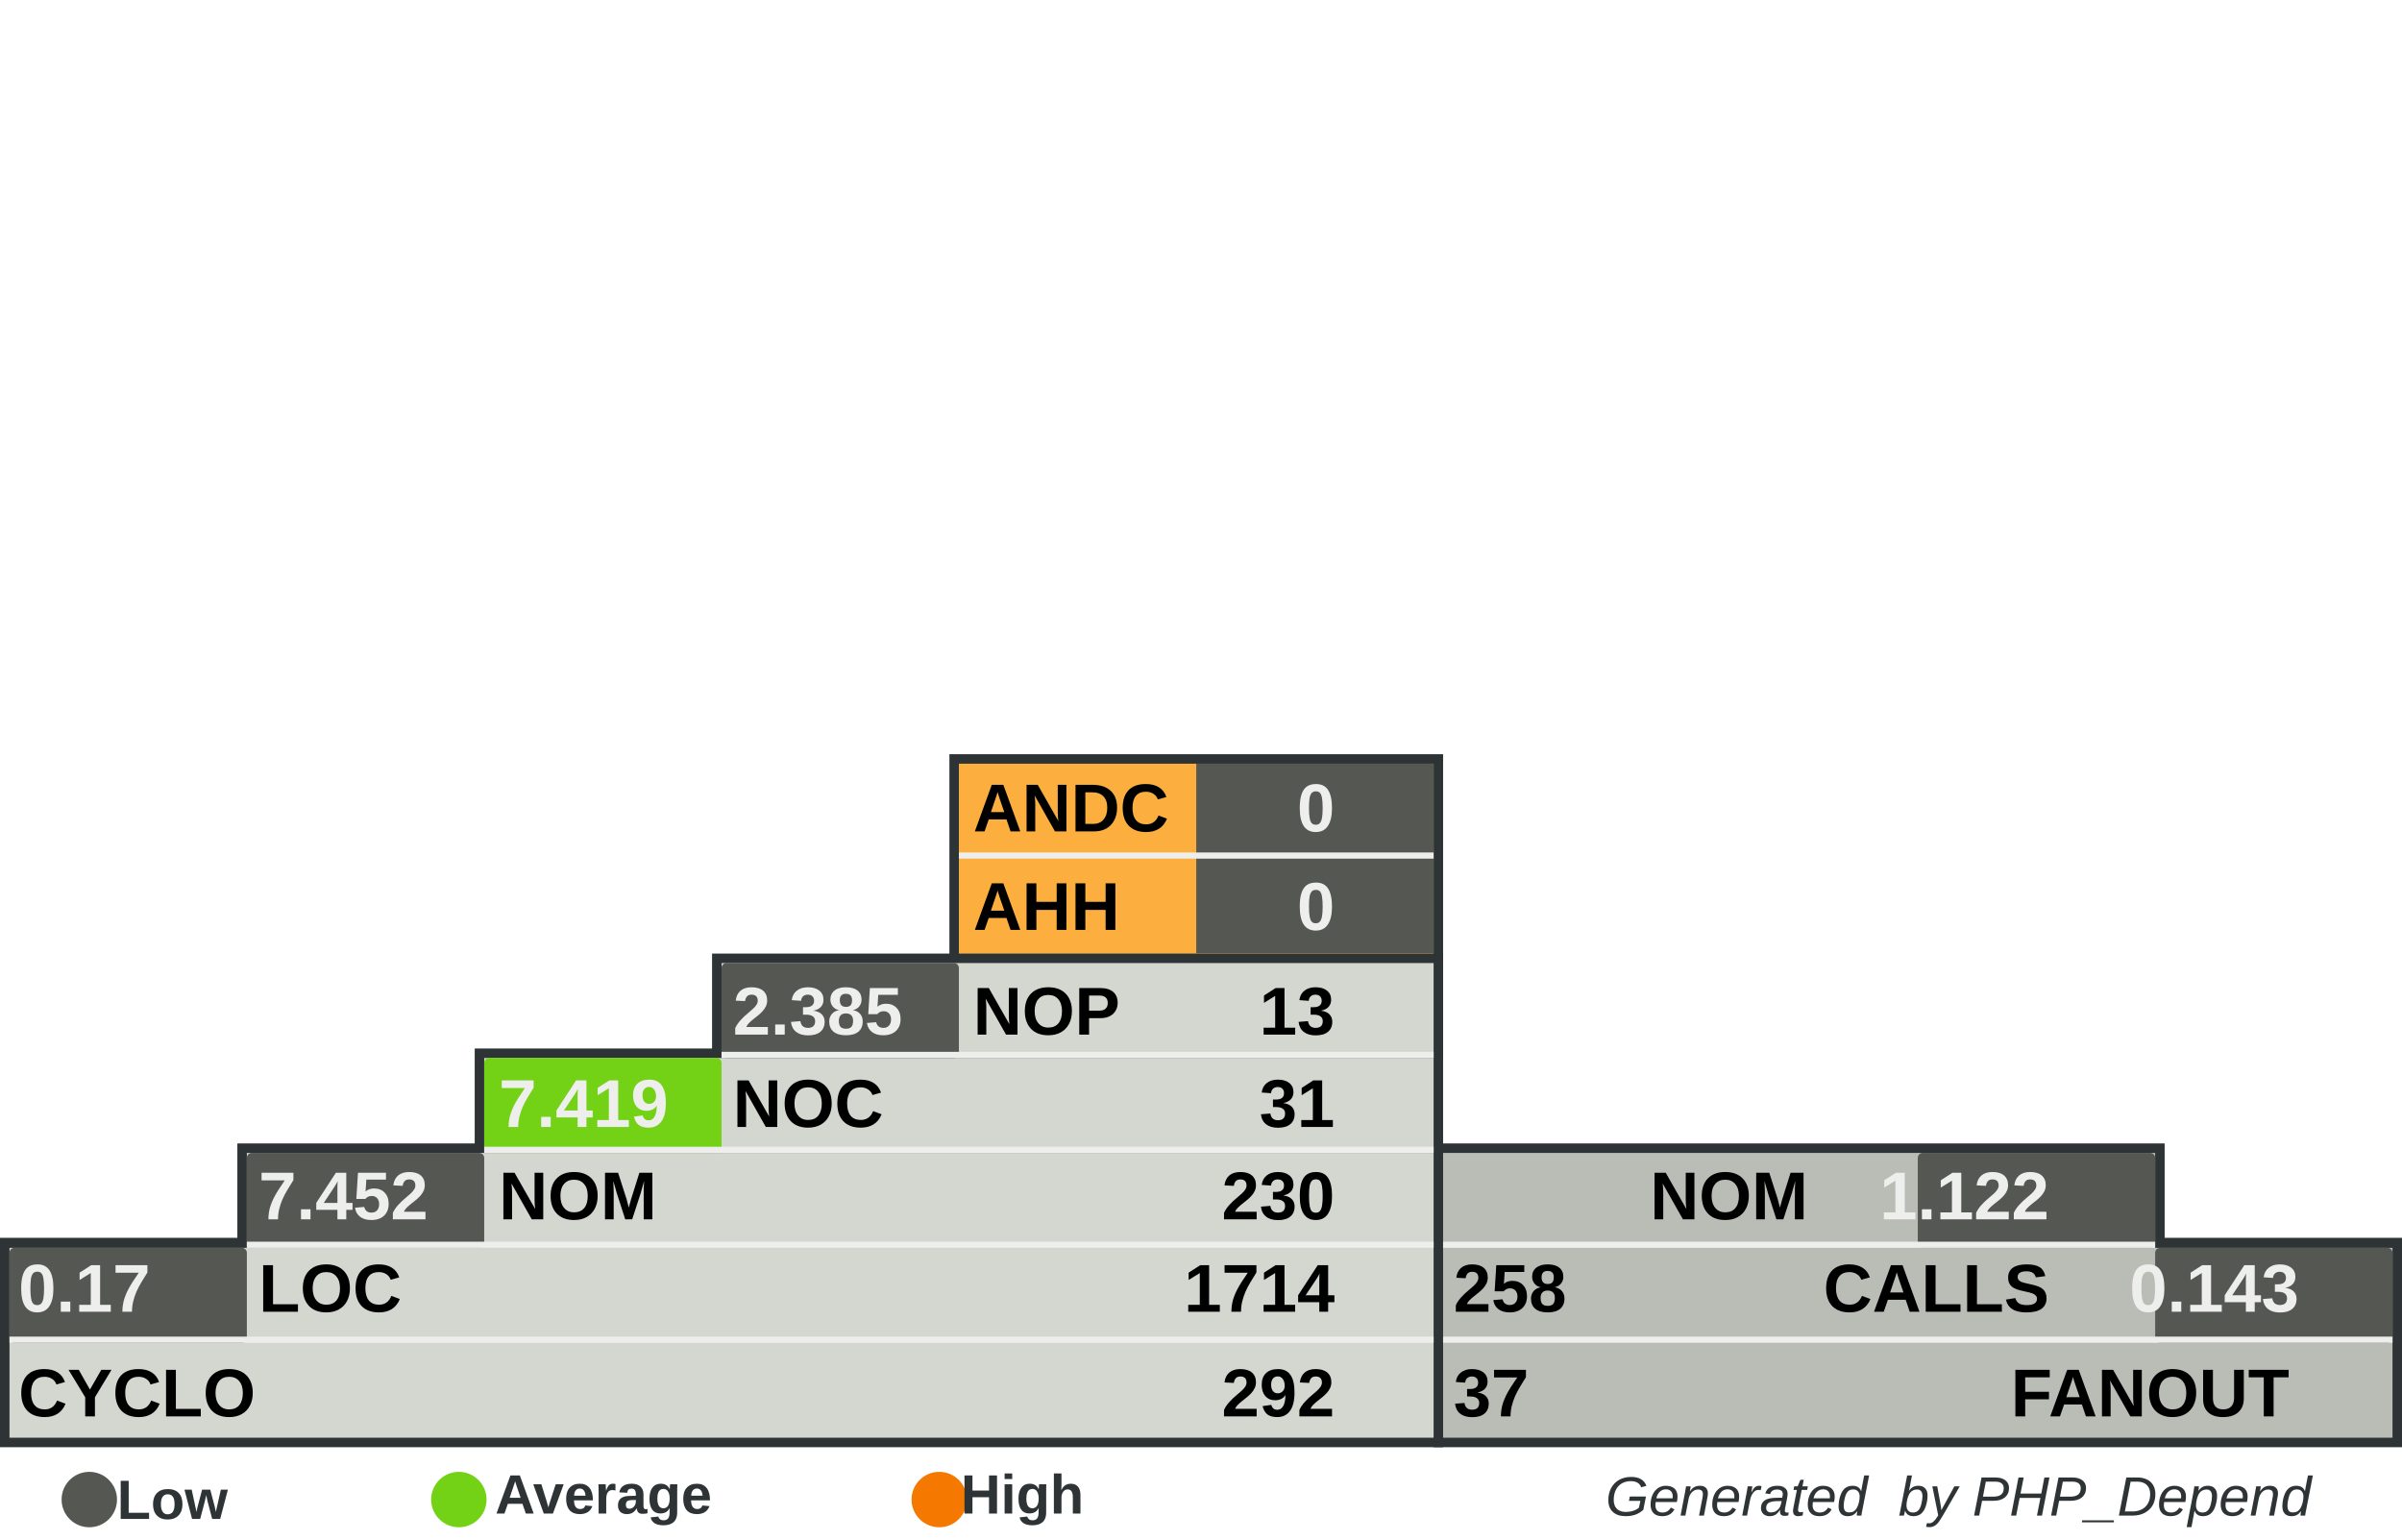
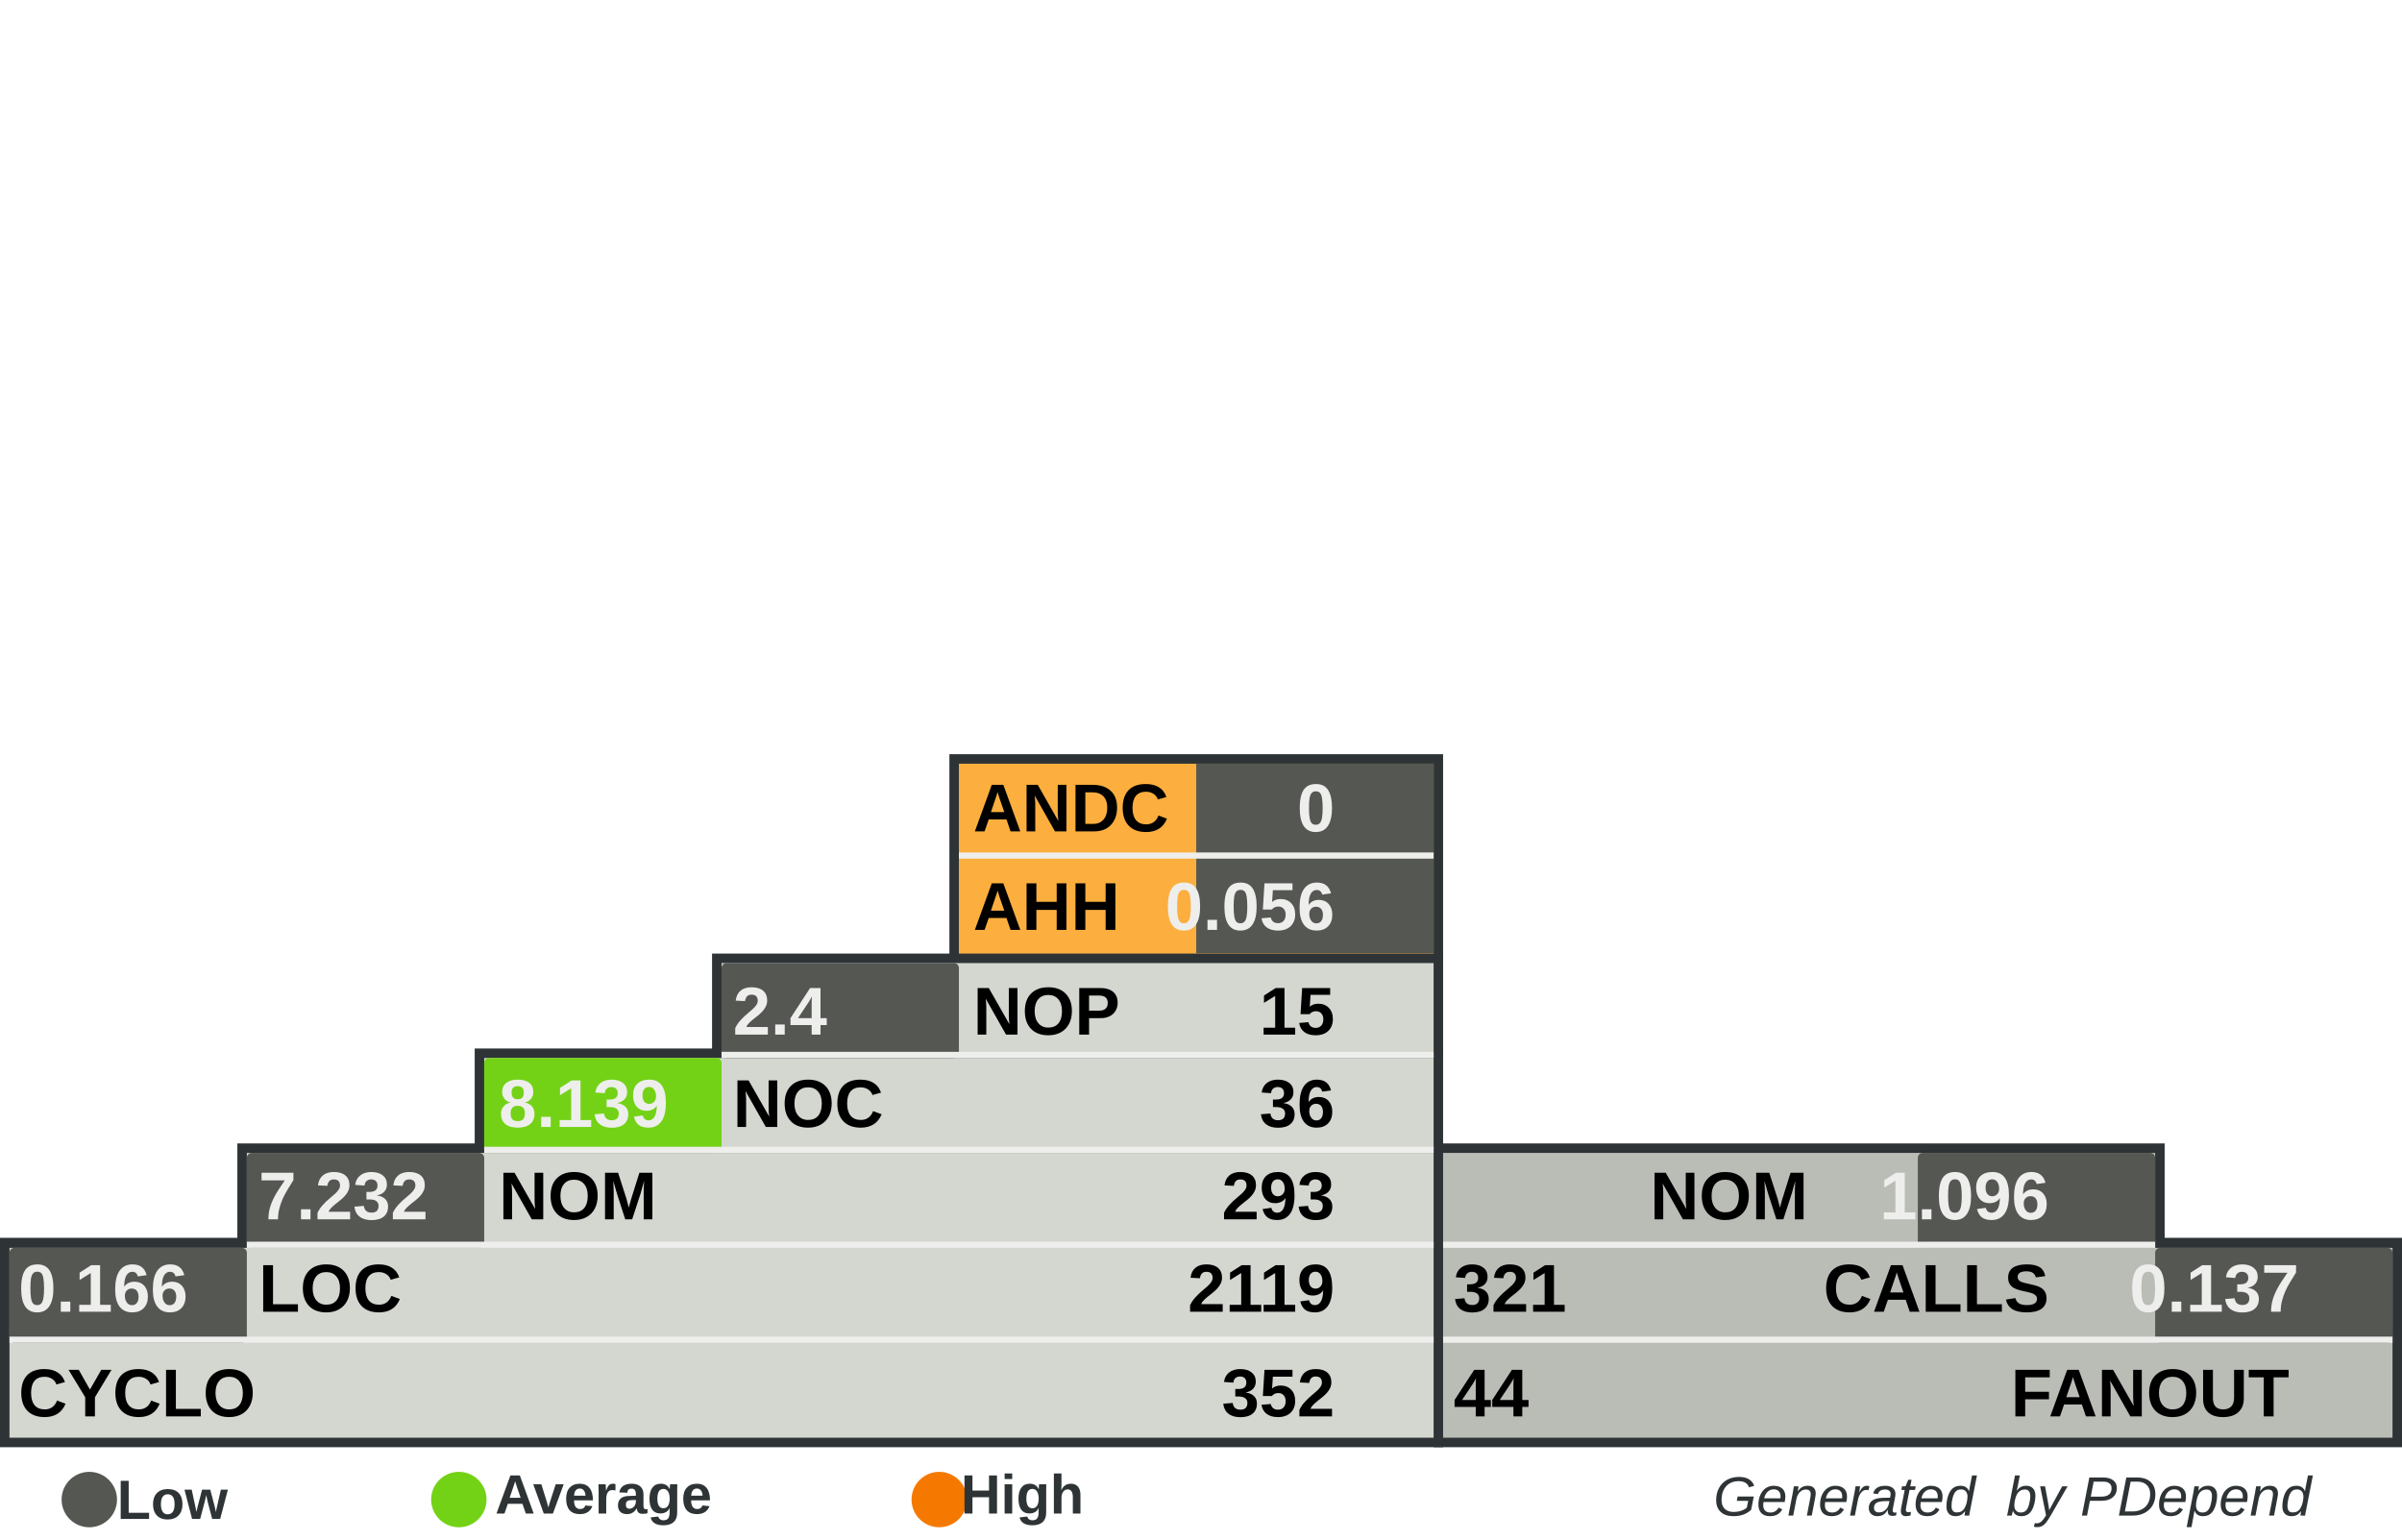
<svg xmlns="http://www.w3.org/2000/svg" width="390" height="250" id="svg5110" version="1.0">
  <defs id="defs5112">
    </defs>
  <g id="layer1">
    <rect style="fill:#555753" width="0" height="0" x="0" y="0" rx="0" ry="0" id="rect8982" xml:id="threshold.low" />
    <rect style="fill:#73d216" width="0" height="0" x="0" y="0" rx="0" ry="0" id="rect8983" xml:id="threshold.average" />
    <rect style="fill:#f57900" width="0" height="0" x="0" y="0" rx="0" ry="0" id="rect2834" xml:id="threshold.high" />
    <rect style="opacity:1;fill:#2e3436;fill-opacity:1;stroke:none;stroke-width:1;stroke-miterlimit:4;stroke-dasharray:none;stroke-opacity:1" id="rect4954" width="118.696" height="16.957" x="232.767" y="185.672" rx="2.978" ry="0" />
    <rect style="opacity:1;fill:#2e3436;fill-opacity:1;stroke:none;stroke-width:1;stroke-miterlimit:4;stroke-dasharray:none;stroke-opacity:1" id="rect4956" width="157.233" height="34" x="232.767" y="201" rx="3.945" ry="0" />
    <rect style="opacity:1;fill:#2e3436;fill-opacity:1;stroke:none;stroke-width:1;stroke-miterlimit:4;stroke-dasharray:none;stroke-opacity:1" id="rect4958" width="80.158" height="33.913" x="154.15" y="122.47" rx="2.011" ry="0" />
    <rect style="opacity:1;fill:#2e3436;fill-opacity:1;stroke:none;stroke-width:1;stroke-miterlimit:4;stroke-dasharray:none;stroke-opacity:1" id="rect4960" width="234.308" height="34" x="0" y="201" rx="5.879" ry="0" />
    <rect style="opacity:1;fill:#2e3436;fill-opacity:1;stroke:none;stroke-width:1;stroke-miterlimit:4;stroke-dasharray:none;stroke-opacity:1" id="rect4962" width="195.771" height="16.957" x="38.538" y="185.672" rx="4.912" ry="0" />
    <rect style="opacity:1;fill:#2e3436;fill-opacity:1;stroke:none;stroke-width:1;stroke-miterlimit:4;stroke-dasharray:none;stroke-opacity:1" id="rect4964" width="157.233" height="16.957" x="77.075" y="170.257" rx="3.945" ry="0" />
    <rect style="opacity:1;fill:#2e3436;fill-opacity:1;stroke:none;stroke-width:1;stroke-miterlimit:4;stroke-dasharray:none;stroke-opacity:1" id="rect4966" width="118.696" height="16.957" x="115.613" y="154.842" rx="2.978" ry="0" />
    <rect style="opacity:1;fill:#d3d7cf;fill-opacity:1;stroke:none;stroke-width:1;stroke-miterlimit:4;stroke-dasharray:none;stroke-opacity:1" id="rect4968" width="231.225" height="30.83" x="1.542" y="202.628" rx="5.801" ry="0" />
    <rect style="opacity:1;fill:#d3d7cf;fill-opacity:1;stroke:none;stroke-width:1;stroke-miterlimit:4;stroke-dasharray:none;stroke-opacity:1" id="rect4970" width="192.688" height="15.415" x="40.079" y="187.214" rx="4.834" ry="0" />
    <rect style="opacity:1;fill:#d3d7cf;fill-opacity:1;stroke:none;stroke-width:1;stroke-miterlimit:4;stroke-dasharray:none;stroke-opacity:1" id="rect4972" width="154.15" height="15.415" x="78.617" y="171.798" rx="3.868" ry="0" />
    <rect style="opacity:1;fill:#d3d7cf;fill-opacity:1;stroke:none;stroke-width:1;stroke-miterlimit:4;stroke-dasharray:none;stroke-opacity:1" id="rect4974" width="115.613" height="15.415" x="117.154" y="156.383" rx="2.901" ry="0" />
    <rect style="opacity:1;fill:#fcaf3e;fill-opacity:1;stroke:none;stroke-width:1;stroke-miterlimit:4;stroke-dasharray:none;stroke-opacity:1" id="rect4976" width="77.075" height="30.83" x="155.692" y="124.012" rx="1.934" ry="0" />
    <rect style="opacity:1;fill:#babdb6;fill-opacity:1;stroke:none;stroke-width:1;stroke-miterlimit:4;stroke-dasharray:none;stroke-opacity:1" id="rect4978" width="154.15" height="30.83" x="234.308" y="202.628" rx="3.868" ry="0" />
    <rect style="opacity:1;fill:#babdb6;fill-opacity:1;stroke:none;stroke-width:1;stroke-miterlimit:4;stroke-dasharray:none;stroke-opacity:1" id="rect4980" width="115.613" height="15.415" x="234.308" y="187.213" rx="2.901" ry="0" />
    <rect style="opacity:1;fill:#555753;fill-opacity:1;stroke:none;stroke-width:1;stroke-miterlimit:4;stroke-dasharray:none;stroke-opacity:1" id="rect4982" xml:id="rect.andc" width="38.538" height="15.43" x="194.229" y="124.012" rx="0.967" ry="0" />
    <rect style="opacity:1;fill:#555753;fill-opacity:1;stroke:none;stroke-width:1;stroke-miterlimit:4;stroke-dasharray:none;stroke-opacity:1" id="rect2851" xml:id="rect.ahh" width="38.538" height="15.4" x="194.229" y="139.412" rx="0.967" ry="0" />
    <rect style="opacity:1;fill:#555753;fill-opacity:1;stroke:none;stroke-width:1;stroke-miterlimit:4;stroke-dasharray:none;stroke-opacity:1" id="rect4984" xml:id="rect.noc-nop" width="38.538" height="15.415" x="117.154" y="156.383" rx="0.806" />
    <rect style="opacity:1;fill:#73d216;fill-opacity:1;stroke:none;stroke-width:1;stroke-miterlimit:4;stroke-dasharray:none;stroke-opacity:1" id="rect4986" xml:id="rect.nom-noc" width="38.538" height="15.415" x="78.617" y="171.798" rx="0.806" />
    <rect style="opacity:1;fill:#555753;fill-opacity:1;stroke:none;stroke-width:1;stroke-miterlimit:4;stroke-dasharray:none;stroke-opacity:1" id="rect4988" xml:id="rect.loc-nom" width="38.538" height="15.415" x="40.079" y="187.213" rx="0.806" />
    <rect style="opacity:1;fill:#555753;fill-opacity:1;stroke:none;stroke-width:1;stroke-miterlimit:4;stroke-dasharray:none;stroke-opacity:1" id="rect4990" xml:id="rect.cyclo-loc" width="38.538" height="15.415" x="1.542" y="202.628" rx="0.806" />
    <rect style="opacity:1;fill:#555753;fill-opacity:1;stroke:none;stroke-width:1;stroke-miterlimit:4;stroke-dasharray:none;stroke-opacity:1" id="rect4992" xml:id="rect.calls-nom" width="38.538" height="15.415" x="311.383" y="187.213" rx="0.806" />
    <rect style="opacity:1;fill:#555753;fill-opacity:1;stroke:none;stroke-width:1;stroke-miterlimit:4;stroke-dasharray:none;stroke-opacity:1" id="rect4994" xml:id="rect.fanout-calls" width="38.538" height="15.415" x="349.921" y="202.628" rx="0.806" />
    <rect style="opacity:1;fill:#eeeeec;fill-opacity:1;stroke:none;stroke-width:1;stroke-miterlimit:4;stroke-dasharray:none;stroke-opacity:1" id="rect4996" width="231.225" height="1" x="1.542" y="217.043" rx="5.801" ry="0" />
    <rect style="opacity:1;fill:#eeeeec;fill-opacity:1;stroke:none;stroke-width:1;stroke-miterlimit:4;stroke-dasharray:none;stroke-opacity:1" id="rect4998" width="192.688" height="1" x="40.079" y="201.628" rx="4.834" ry="0" />
    <rect style="opacity:1;fill:#eeeeec;fill-opacity:1;stroke:none;stroke-width:1;stroke-miterlimit:4;stroke-dasharray:none;stroke-opacity:1" id="rect5000" width="154.15" height="1" x="78.617" y="186.213" rx="3.868" ry="0" />
    <rect style="opacity:1;fill:#eeeeec;fill-opacity:1;stroke:none;stroke-width:1;stroke-miterlimit:4;stroke-dasharray:none;stroke-opacity:1" id="rect5002" width="115.613" height="1" x="117.154" y="170.798" rx="2.901" ry="0" />
    <rect style="opacity:1;fill:#eeeeec;fill-opacity:1;stroke:none;stroke-width:1;stroke-miterlimit:4;stroke-dasharray:none;stroke-opacity:1" id="rect5004" width="115.613" height="1" x="234.308" y="201.628" rx="2.901" ry="0" />
    <rect style="opacity:1;fill:#eeeeec;fill-opacity:1;stroke:none;stroke-width:1;stroke-miterlimit:4;stroke-dasharray:none;stroke-opacity:1" id="rect5006" width="154.15" height="1" x="234.308" y="217.043" rx="3.868" ry="0" />
    <rect style="opacity:1;fill:#eeeeec;fill-opacity:1;stroke:none;stroke-width:1;stroke-miterlimit:4;stroke-dasharray:none;stroke-opacity:1" id="rect5008" width="77.075" height="1" x="155.692" y="138.427" rx="1.934" ry="0" />
    <text xml:space="preserve" style="font-size:11px;font-style:normal;font-variant:normal;font-weight:bold;font-stretch:normal;fill:#000000;fill-opacity:1;stroke:none;stroke-width:1px;stroke-linecap:butt;stroke-linejoin:miter;stroke-opacity:1;font-family:Arial" x="158" y="135" title="Average Number of Derived Classes" id="text5010">
      <tspan title="Average Number of Derived Classes" id="tspan5012" x="158" y="135">ANDC</tspan>
    </text>
    <text xml:space="preserve" style="font-size:11px;font-style:normal;font-variant:normal;font-weight:bold;font-stretch:normal;fill:#000000;fill-opacity:1;stroke:none;stroke-width:1px;stroke-linecap:butt;stroke-linejoin:miter;stroke-opacity:1;font-family:Arial" x="158" y="151" title="Average Hierarchy Height" id="text5014">
      <tspan title="Average Hierarchy Height" id="tspan5016" x="158" y="151">AHH</tspan>
    </text>
    <text xml:space="preserve" style="font-size:11px;font-style:normal;font-variant:normal;font-weight:bold;font-stretch:normal;fill:#000000;fill-opacity:1;stroke:none;stroke-width:1px;stroke-linecap:butt;stroke-linejoin:miter;stroke-opacity:1;font-family:Arial" x="158" y="168" title="Number Of Packages" id="text5018">
      <tspan title="Number Of Packages" id="tspan5020" x="158" y="168">NOP</tspan>
    </text>
    <text xml:space="preserve" style="font-size:11px;font-style:normal;font-variant:normal;font-weight:bold;font-stretch:normal;fill:#000000;fill-opacity:1;stroke:none;stroke-width:1px;stroke-linecap:butt;stroke-linejoin:miter;stroke-opacity:1;font-family:Arial" x="119" y="183" id="text5022" title="Number Of Classes" transform="scale(0.9999985,1.000001)">
      <tspan title="Number Of Classes" id="tspan5024" x="119" y="183">NOC</tspan>
    </text>
    <text xml:space="preserve" style="font-size:11px;font-style:normal;font-variant:normal;font-weight:bold;font-stretch:normal;fill:#000000;fill-opacity:1;stroke:none;stroke-width:1px;stroke-linecap:butt;stroke-linejoin:miter;stroke-opacity:1;font-family:Arial" x="81" y="198" id="text5026" title="Number Of Methods (Methods+Functions)" transform="scale(0.9999985,1.000001)">
      <tspan title="Number Of Methods (Methods+Functions)" id="tspan5028" x="81" y="198">NOM</tspan>
    </text>
    <text xml:space="preserve" style="font-size:11px;font-style:normal;font-variant:normal;font-weight:bold;font-stretch:normal;fill:#000000;fill-opacity:1;stroke:none;stroke-width:1px;stroke-linecap:butt;stroke-linejoin:miter;stroke-opacity:1;font-family:Arial" x="42" y="213" id="text5030" title="Lines Of Code (Non Comment and Non Whitespace Lines)" transform="scale(0.9999985,1.000001)">
      <tspan title="Lines Of Code (Non Comment and Non Whitespace Lines)" id="tspan5032" x="42" y="213">LOC</tspan>
    </text>
    <text xml:space="preserve" style="font-size:11px;font-style:normal;font-variant:normal;font-weight:bold;font-stretch:normal;fill:#000000;fill-opacity:1;stroke:none;stroke-width:1px;stroke-linecap:butt;stroke-linejoin:miter;stroke-opacity:1;font-family:Arial" x="3" y="230" id="text5034" title="Cyclomatic Complexity" transform="scale(0.9999985,1.000001)">
      <tspan title="Cyclomatic Complexity" id="tspan5036" x="3" y="230">CYCLO</tspan>
    </text>
    <text xml:space="preserve" style="font-size:11px;font-style:normal;font-variant:normal;font-weight:bold;font-stretch:normal;text-align:end;text-anchor:end;fill:#000000;fill-opacity:1;stroke:none;stroke-width:1px;stroke-linecap:butt;stroke-linejoin:miter;stroke-opacity:1;font-family:Arial" x="308.858" y="198" id="text5038" title="Number Of Methods (Methods+Functions)" transform="scale(0.9999985,1.000001)">
      <tspan title="Number Of Methods (Methods+Functions)" id="tspan5040" x="308.858" y="198">NOM</tspan>
    </text>
    <text xml:space="preserve" style="font-size:11px;font-style:normal;font-variant:normal;font-weight:bold;font-stretch:normal;text-anchor:end;fill:#000000;fill-opacity:1;stroke:none;stroke-width:1px;stroke-linecap:butt;stroke-linejoin:miter;stroke-opacity:1;font-family:Arial" x="348" y="213" id="text5042" title="Number of Operation Calls" transform="scale(0.9999985,1.000001)">
      <tspan title="Number of Operation Calls" id="tspan5044" x="348" y="213">CALLS</tspan>
    </text>
    <text xml:space="preserve" style="font-size:11px;font-style:normal;font-variant:normal;font-weight:bold;font-stretch:normal;text-anchor:end;fill:#000000;fill-opacity:1;stroke:none;stroke-width:1px;stroke-linecap:butt;stroke-linejoin:miter;stroke-opacity:1;font-family:Arial" x="387" y="230" id="text5046" title="Number of Called Classes" transform="scale(0.9999985,1.000001)">
      <tspan title="Number of Called Classes" id="tspan5048" x="387" y="230">FANOUT</tspan>
    </text>
    <text xml:space="preserve" style="font-size:11px;font-style:normal;font-variant:normal;font-weight:bold;font-stretch:normal;fill:#000000;fill-opacity:1;stroke:none;stroke-width:1px;stroke-linecap:butt;stroke-linejoin:miter;stroke-opacity:1;font-family:Arial" title="Number of Called Classes" x="236" y="230" id="text5050" transform="scale(0.9999985,1.000001)">
-       <tspan title="Number of Called Classes" id="tspan5052" xml:id="pdepend.fanout" x="236" y="230">37</tspan>
+       <tspan title="Number of Called Classes" id="tspan5052" xml:id="pdepend.fanout" x="236" y="230">44</tspan>
    </text>
    <text xml:space="preserve" style="font-size:11px;font-style:normal;font-variant:normal;font-weight:bold;font-stretch:normal;fill:#000000;fill-opacity:1;stroke:none;stroke-width:1px;stroke-linecap:butt;stroke-linejoin:miter;stroke-opacity:1;font-family:Arial" title="Number of Operation Calls" x="236" y="213" id="text5054" transform="scale(0.9999985,1.000001)">
-       <tspan title="Number of Operation Calls" id="tspan5056" xml:id="pdepend.calls" x="236" y="213">258</tspan>
+       <tspan title="Number of Operation Calls" id="tspan5056" xml:id="pdepend.calls" x="236" y="213">321</tspan>
    </text>
    <text xml:space="preserve" style="font-size:11px;font-style:normal;font-variant:normal;font-weight:bold;font-stretch:normal;text-anchor:end;fill:#000000;fill-opacity:1;stroke:none;stroke-width:1px;stroke-linecap:butt;stroke-linejoin:miter;stroke-opacity:1;font-family:Arial" title="Cyclomatic Complexity" x="232" y="230" id="text5058" transform="scale(0.9999985,1.000001)">
-       <tspan title="Cyclomatic Complexity" id="tspan5060" xml:id="pdepend.cyclo" x="232" y="230">292</tspan>
+       <tspan title="Cyclomatic Complexity" id="tspan5060" xml:id="pdepend.cyclo" x="232" y="230">352</tspan>
    </text>
    <text xml:space="preserve" style="font-size:11px;font-style:normal;font-variant:normal;font-weight:bold;font-stretch:normal;text-anchor:end;fill:#000000;fill-opacity:1;stroke:none;stroke-width:1px;stroke-linecap:butt;stroke-linejoin:miter;stroke-opacity:1;font-family:Arial" title="Lines Of Code (Non Comment and Non Whitespace Lines)" x="232" y="213" id="text5062" transform="scale(0.9999985,1.000001)">
-       <tspan xml:id="pdepend.loc" title="Lines Of Code (Non Comment and Non Whitespace Lines)" id="tspan5064" x="232" y="213">1714</tspan>
+       <tspan xml:id="pdepend.loc" title="Lines Of Code (Non Comment and Non Whitespace Lines)" id="tspan5064" x="232" y="213">2119</tspan>
    </text>
    <text xml:space="preserve" style="font-size:11px;font-style:normal;font-variant:normal;font-weight:bold;font-stretch:normal;text-anchor:end;fill:#000000;fill-opacity:1;stroke:none;stroke-width:1px;stroke-linecap:butt;stroke-linejoin:miter;stroke-opacity:1;font-family:Arial" title="Number Of Methods (Methods+Functions)" x="232" y="198" id="text5066" transform="scale(0.9999985,1.000001)">
-       <tspan title="Number Of Methods (Methods+Functions)" id="tspan5068" xml:id="pdepend.nom" x="232" y="198">230</tspan>
+       <tspan title="Number Of Methods (Methods+Functions)" id="tspan5068" xml:id="pdepend.nom" x="232" y="198">293</tspan>
    </text>
    <text xml:space="preserve" style="font-size:11px;font-style:normal;font-variant:normal;font-weight:bold;font-stretch:normal;text-anchor:end;fill:#000000;fill-opacity:1;stroke:none;stroke-width:1px;stroke-linecap:butt;stroke-linejoin:miter;stroke-opacity:1;font-family:Arial" title="Number Of Packages" x="232" y="168" id="text5070" transform="scale(0.9999985,1.000001)">
-       <tspan title="Number Of Packages" id="tspan5072" xml:id="pdepend.nop" x="232" y="168">13</tspan>
+       <tspan title="Number Of Packages" id="tspan5072" xml:id="pdepend.nop" x="232" y="168">15</tspan>
    </text>
    <text xml:space="preserve" style="font-size:11px;font-style:normal;font-variant:normal;font-weight:bold;font-stretch:normal;text-anchor:end;fill:#000000;fill-opacity:1;stroke:none;stroke-width:1px;stroke-linecap:butt;stroke-linejoin:miter;stroke-opacity:1;font-family:Arial" title="Number Of Classes" x="232" y="183" id="text5074" transform="scale(0.9999985,1.000001)">
-       <tspan title="Number Of Classes" id="tspan5076" xml:id="pdepend.noc" x="232" y="183">31</tspan>
+       <tspan title="Number Of Classes" id="tspan5076" xml:id="pdepend.noc" x="232" y="183">36</tspan>
    </text>
    <text xml:space="preserve" style="font-size:11px;font-style:normal;font-variant:normal;font-weight:bold;font-stretch:normal;text-anchor:end;fill:#eeeeec;fill-opacity:1;stroke:none;stroke-width:1px;stroke-linecap:butt;stroke-linejoin:miter;stroke-opacity:1;font-family:Arial" title="Average Number of Derived Classes" x="232" y="135" id="text5078" transform="scale(0.9999985,1.000001)">
      <tspan title="Average Number of Derived Classes" id="tspan5080" xml:id="pdepend.andc" x="232" y="135">0</tspan>
    </text>
    <text xml:space="preserve" style="font-size:11px;font-style:normal;font-variant:normal;font-weight:bold;font-stretch:normal;text-anchor:end;fill:#eeeeec;fill-opacity:1;stroke:none;stroke-width:1px;stroke-linecap:butt;stroke-linejoin:miter;stroke-opacity:1;font-family:Arial" title="Average Hierarchy Height" x="232" y="151" id="text5082" transform="scale(0.9999985,1.000001)">
-       <tspan title="Average Hierarchy Height" id="tspan5084" xml:id="pdepend.ahh" x="232" y="151">0</tspan>
+       <tspan title="Average Hierarchy Height" id="tspan5084" xml:id="pdepend.ahh" x="232" y="151">0.056</tspan>
    </text>
    <text xml:space="preserve" style="font-size:11px;font-style:normal;font-variant:normal;font-weight:bold;font-stretch:normal;fill:#eeeeec;fill-opacity:1;stroke:none;stroke-width:1px;stroke-linecap:butt;stroke-linejoin:miter;stroke-opacity:1;font-family:Arial" title="Ratio: Number of Classes / Number of Packages" x="119" y="168" id="text5086" transform="scale(0.9999985,1.000001)">
-       <tspan title="Ratio: Number of Classes / Number of Packages" id="tspan5088" xml:id="pdepend.noc-nop" x="119" y="168">2.385</tspan>
+       <tspan title="Ratio: Number of Classes / Number of Packages" id="tspan5088" xml:id="pdepend.noc-nop" x="119" y="168">2.4</tspan>
    </text>
    <text xml:space="preserve" style="font-size:11px;font-style:normal;font-variant:normal;font-weight:bold;font-stretch:normal;fill:#eeeeec;fill-opacity:1;stroke:none;stroke-width:1px;stroke-linecap:butt;stroke-linejoin:miter;stroke-opacity:1;font-family:Arial" title="Ratio: Number of Methods / Number of Classes" x="81" y="183" id="text5090" transform="scale(0.9999985,1.000001)">
-       <tspan title="Ratio: Number of Methods / Number of Classes" id="tspan5092" xml:id="pdepend.nom-noc" x="81" y="183">7.419</tspan>
+       <tspan title="Ratio: Number of Methods / Number of Classes" id="tspan5092" xml:id="pdepend.nom-noc" x="81" y="183">8.139</tspan>
    </text>
    <text xml:space="preserve" style="font-size:11px;font-style:normal;font-variant:normal;font-weight:bold;font-stretch:normal;fill:#eeeeec;fill-opacity:1;stroke:none;stroke-width:1px;stroke-linecap:butt;stroke-linejoin:miter;stroke-opacity:1;font-family:Arial" title="Ratio: Lines of Code / Number of Methods" x="42" y="198" id="text5094" transform="scale(0.9999985,1.000001)">
-       <tspan title="Ratio: Lines of Code / Number of Methods" id="tspan5096" xml:id="pdepend.loc-nom" x="42" y="198">7.452</tspan>
+       <tspan title="Ratio: Lines of Code / Number of Methods" id="tspan5096" xml:id="pdepend.loc-nom" x="42" y="198">7.232</tspan>
    </text>
    <text xml:space="preserve" style="font-size:11px;font-style:normal;font-variant:normal;font-weight:bold;font-stretch:normal;fill:#eeeeec;fill-opacity:1;stroke:none;stroke-width:1px;stroke-linecap:butt;stroke-linejoin:miter;stroke-opacity:1;font-family:Arial" title="Ratio: Cyclomatic Complexity / Lines of Code" x="3" y="213" id="text5098" transform="scale(0.9999985,1.000001)">
-       <tspan title="Ratio: Cyclomatic Complexity / Lines of Code" id="tspan5100" xml:id="pdepend.cyclo-loc" x="3" y="213">0.17</tspan>
+       <tspan title="Ratio: Cyclomatic Complexity / Lines of Code" id="tspan5100" xml:id="pdepend.cyclo-loc" x="3" y="213">0.166</tspan>
    </text>
    <text xml:space="preserve" style="font-size:11px;font-style:normal;font-variant:normal;font-weight:bold;font-stretch:normal;text-anchor:end;fill:#eeeeec;fill-opacity:1;stroke:none;stroke-width:1px;stroke-linecap:butt;stroke-linejoin:miter;stroke-opacity:1;font-family:Arial" title="Ratio: Number of Called Classes(FANOUT) / Number of Operation Calls" x="388.563" y="213" id="text5102" transform="scale(0.9999985,1.000001)">
-       <tspan title="Ratio: Number of Called Classes(FANOUT) / Number of Operation Calls" id="tspan5104" xml:id="pdepend.fanout-calls" x="388.563" y="213">0.143</tspan>
+       <tspan title="Ratio: Number of Called Classes(FANOUT) / Number of Operation Calls" id="tspan5104" xml:id="pdepend.fanout-calls" x="388.563" y="213">0.137</tspan>
    </text>
    <text xml:space="preserve" style="font-size:11px;font-style:normal;font-variant:normal;font-weight:bold;font-stretch:normal;text-anchor:end;fill:#eeeeec;fill-opacity:1;stroke:none;stroke-width:1px;stroke-linecap:butt;stroke-linejoin:miter;stroke-opacity:1;font-family:Arial" title="Ratio: Number of Operation Calls / Number of Methods (Methods+Functions)" x="348" y="198" id="text5106" transform="scale(0.9999985,1.000001)">
-       <tspan title="Ratio: Number of Operation Calls / Number of Methods (Methods+Functions)" id="tspan5108" xml:id="pdepend.calls-nom" x="348" y="198">1.122</tspan>
+       <tspan title="Ratio: Number of Operation Calls / Number of Methods (Methods+Functions)" id="tspan5108" xml:id="pdepend.calls-nom" x="348" y="198">1.096</tspan>
    </text>
    <text xml:space="preserve" style="font-size:8px;font-style:normal;font-variant:normal;font-weight:bold;font-stretch:normal;text-align:end;text-anchor:end;fill:#2e3436;fill-opacity:1;stroke:none;stroke-width:1px;stroke-linecap:butt;stroke-linejoin:miter;stroke-opacity:1;font-family:Arial" x="386.395" y="246.106" id="text2692">
-       <tspan id="tspan2694" x="386.395" y="246.106" style="font-size:9px;font-style:italic;font-variant:normal;font-weight:normal;font-stretch:normal;text-align:end;text-anchor:end;fill:#2e3436;font-family:Arial;">Generated  by PHP_Depend</tspan>
+       <tspan id="tspan2694" x="386.395" y="246.106" style="font-size:9px;font-style:italic;font-variant:normal;font-weight:normal;font-stretch:normal;text-align:end;text-anchor:end;fill:#2e3436;font-family:Arial;">Generated  by PDepend</tspan>
    </text>
    <path style="opacity:1;fill:#555753;fill-opacity:1;stroke:none;stroke-width:1;stroke-miterlimit:4;stroke-dasharray:none;stroke-opacity:1" id="path3780" d="M 65.333,285.667 A 12,10.333 0 1 1 41.333,285.667 A 12,10.333 0 1 1 65.333,285.667 z" transform="matrix(0.375,0,0,0.4354839,-5.5,119.0968)" />
    <text xml:space="preserve" style="font-size:8px;font-style:normal;font-weight:bold;text-align:center;text-anchor:middle;fill:#2e3436;fill-opacity:1;stroke:none;stroke-width:1px;stroke-linecap:butt;stroke-linejoin:miter;stroke-opacity:1;font-family:URW Chancery L;" x="32.387" y="246.642" id="text3782">
      <tspan id="tspan3784" x="32.387" y="246.642" style="font-size:9px;font-style:normal;font-variant:normal;font-weight:bold;font-stretch:normal;fill:#2e3436;font-family:Arial;">Low</tspan>
    </text>
    <path style="opacity:1;fill:#73d216;fill-opacity:1;stroke:none;stroke-width:1;stroke-miterlimit:4;stroke-dasharray:none;stroke-opacity:1" id="path3786" d="M 65.333,285.667 A 12,10.333 0 1 1 41.333,285.667 A 12,10.333 0 1 1 65.333,285.667 z" transform="matrix(0.375,0,0,0.4354839,54.5,119.0968)" />
    <text xml:space="preserve" style="font-size:8px;font-style:normal;font-weight:bold;text-align:center;text-anchor:middle;fill:#2e3436;fill-opacity:1;stroke:none;stroke-width:1px;stroke-linecap:butt;stroke-linejoin:miter;stroke-opacity:1;font-family:URW Chancery L;" x="102.387" y="245.774" id="text3788">
      <tspan id="tspan3790" x="102.387" y="245.774" style="font-size:9px;font-style:normal;font-variant:normal;font-weight:bold;font-stretch:normal;fill:#2e3436;font-family:Arial;">Average</tspan>
    </text>
    <path style="opacity:1;fill:#f57900;fill-opacity:1;stroke:none;stroke-width:1;stroke-miterlimit:4;stroke-dasharray:none;stroke-opacity:1" id="path3792" d="M 65.333,285.667 A 12,10.333 0 1 1 41.333,285.667 A 12,10.333 0 1 1 65.333,285.667 z" transform="matrix(0.375,0,0,0.4354839,132.5,119.0968)" />
    <text xml:space="preserve" style="font-size:8px;font-style:normal;font-weight:bold;text-align:center;text-anchor:middle;fill:#2e3436;fill-opacity:1;stroke:none;stroke-width:1px;stroke-linecap:butt;stroke-linejoin:miter;stroke-opacity:1;font-family:URW Chancery L;" x="170.387" y="245.774" id="text3794">
      <tspan id="tspan3796" x="170.387" y="245.774" style="font-size:9px;font-style:normal;font-variant:normal;font-weight:bold;font-stretch:normal;fill:#2e3436;font-family:Arial;">High</tspan>
    </text>
  </g>
</svg>
